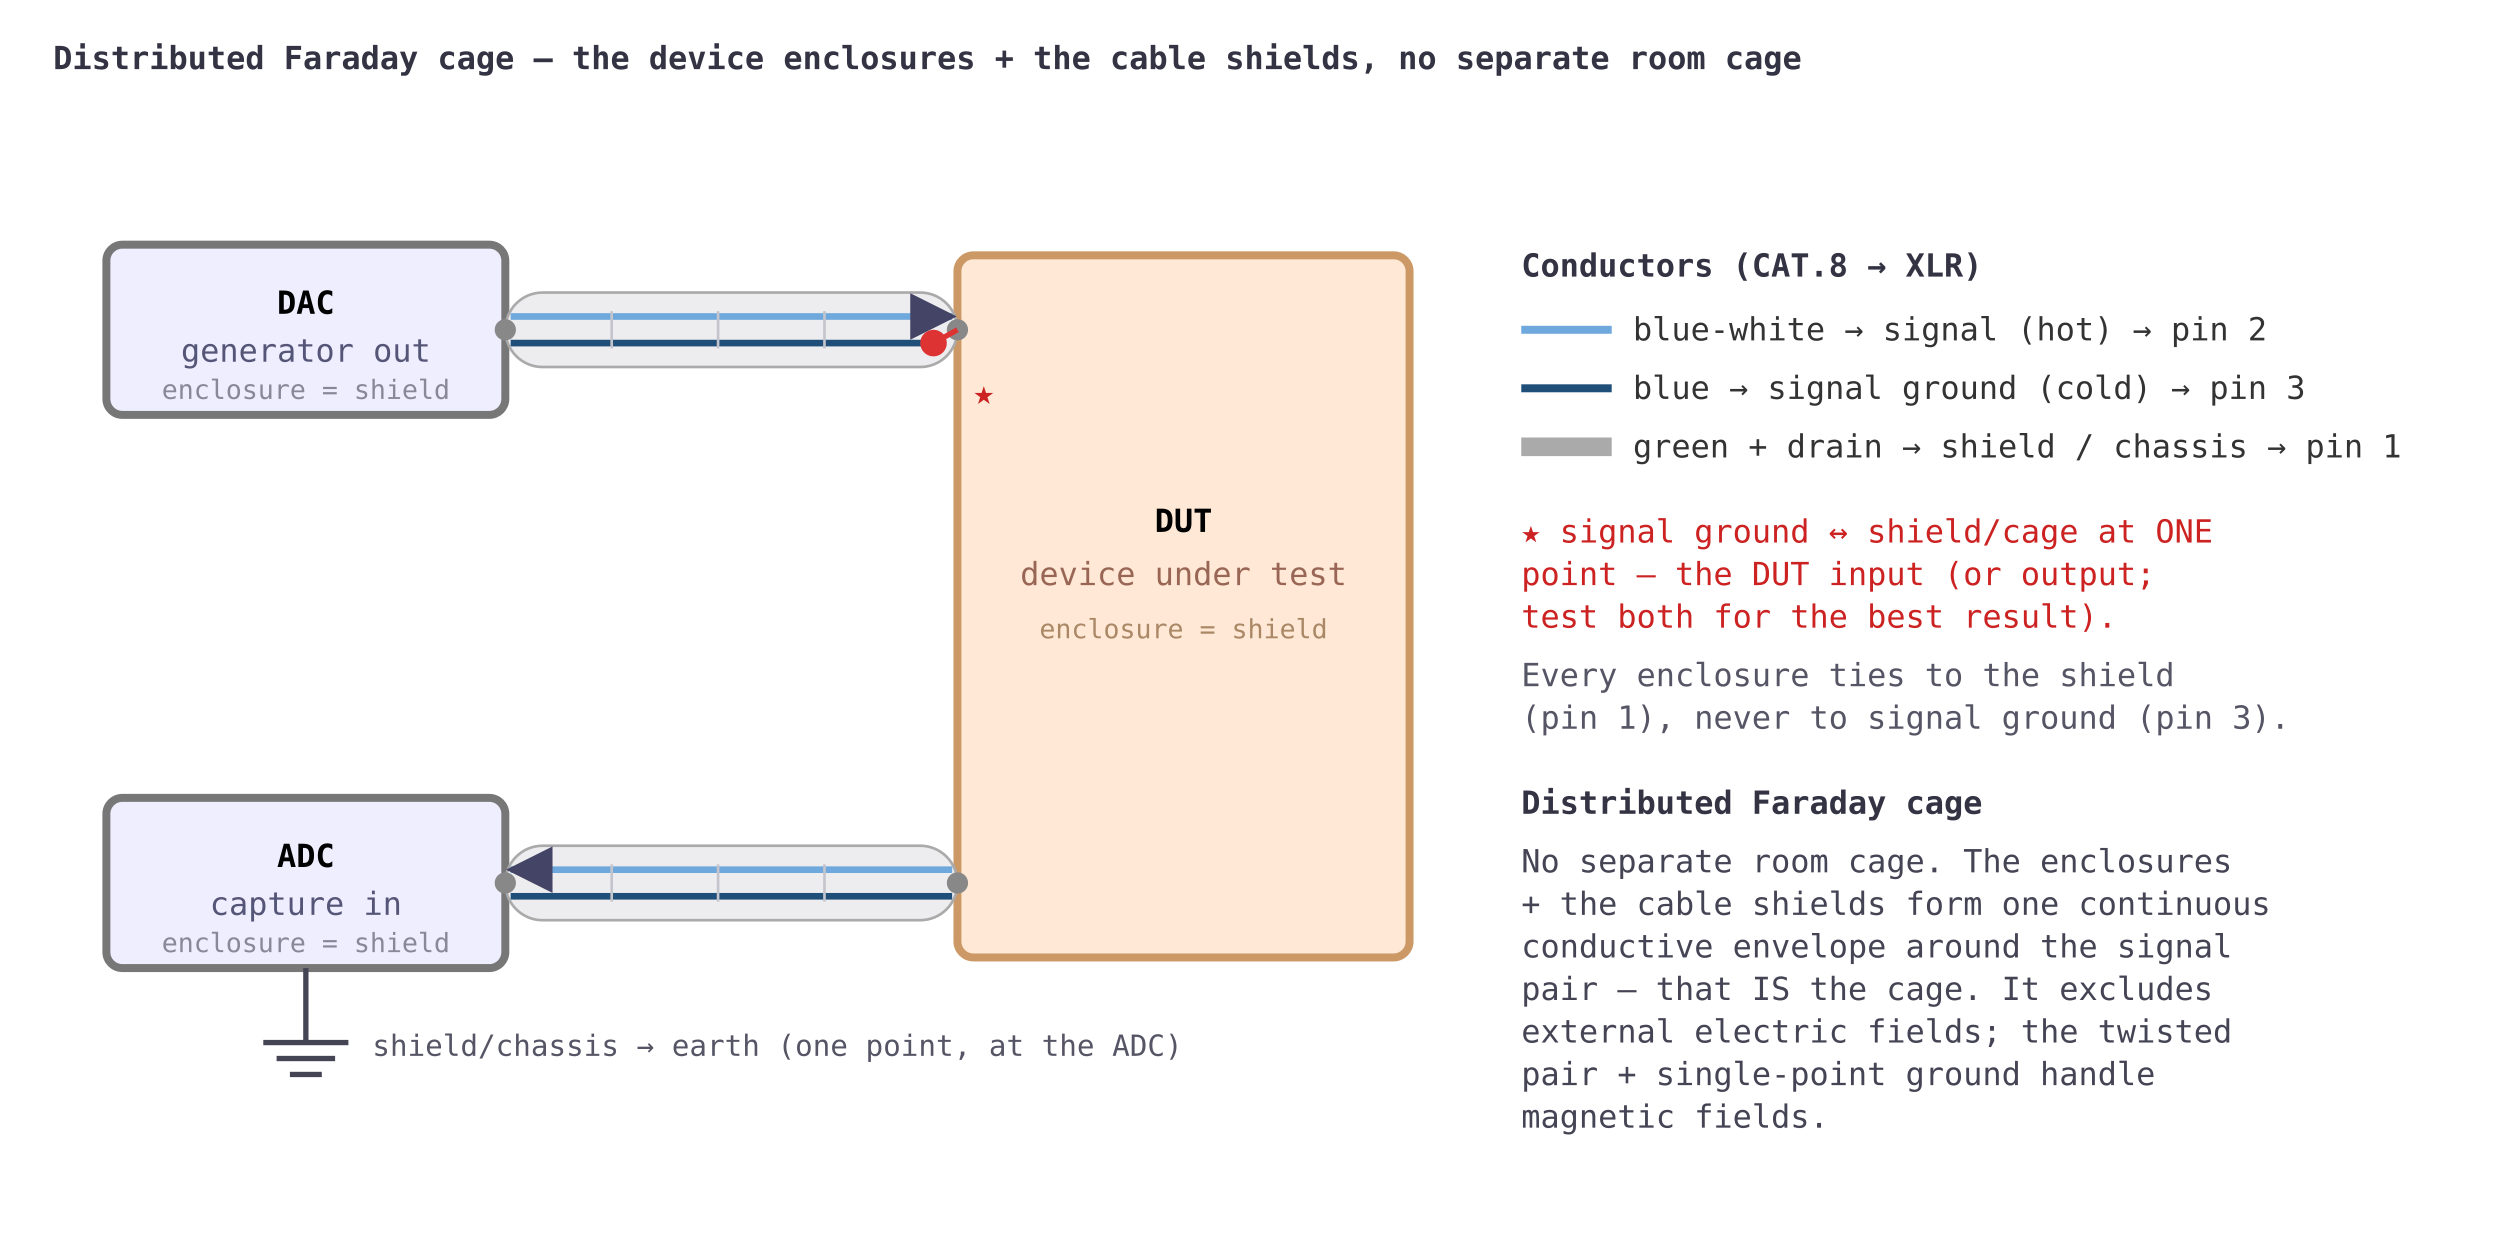
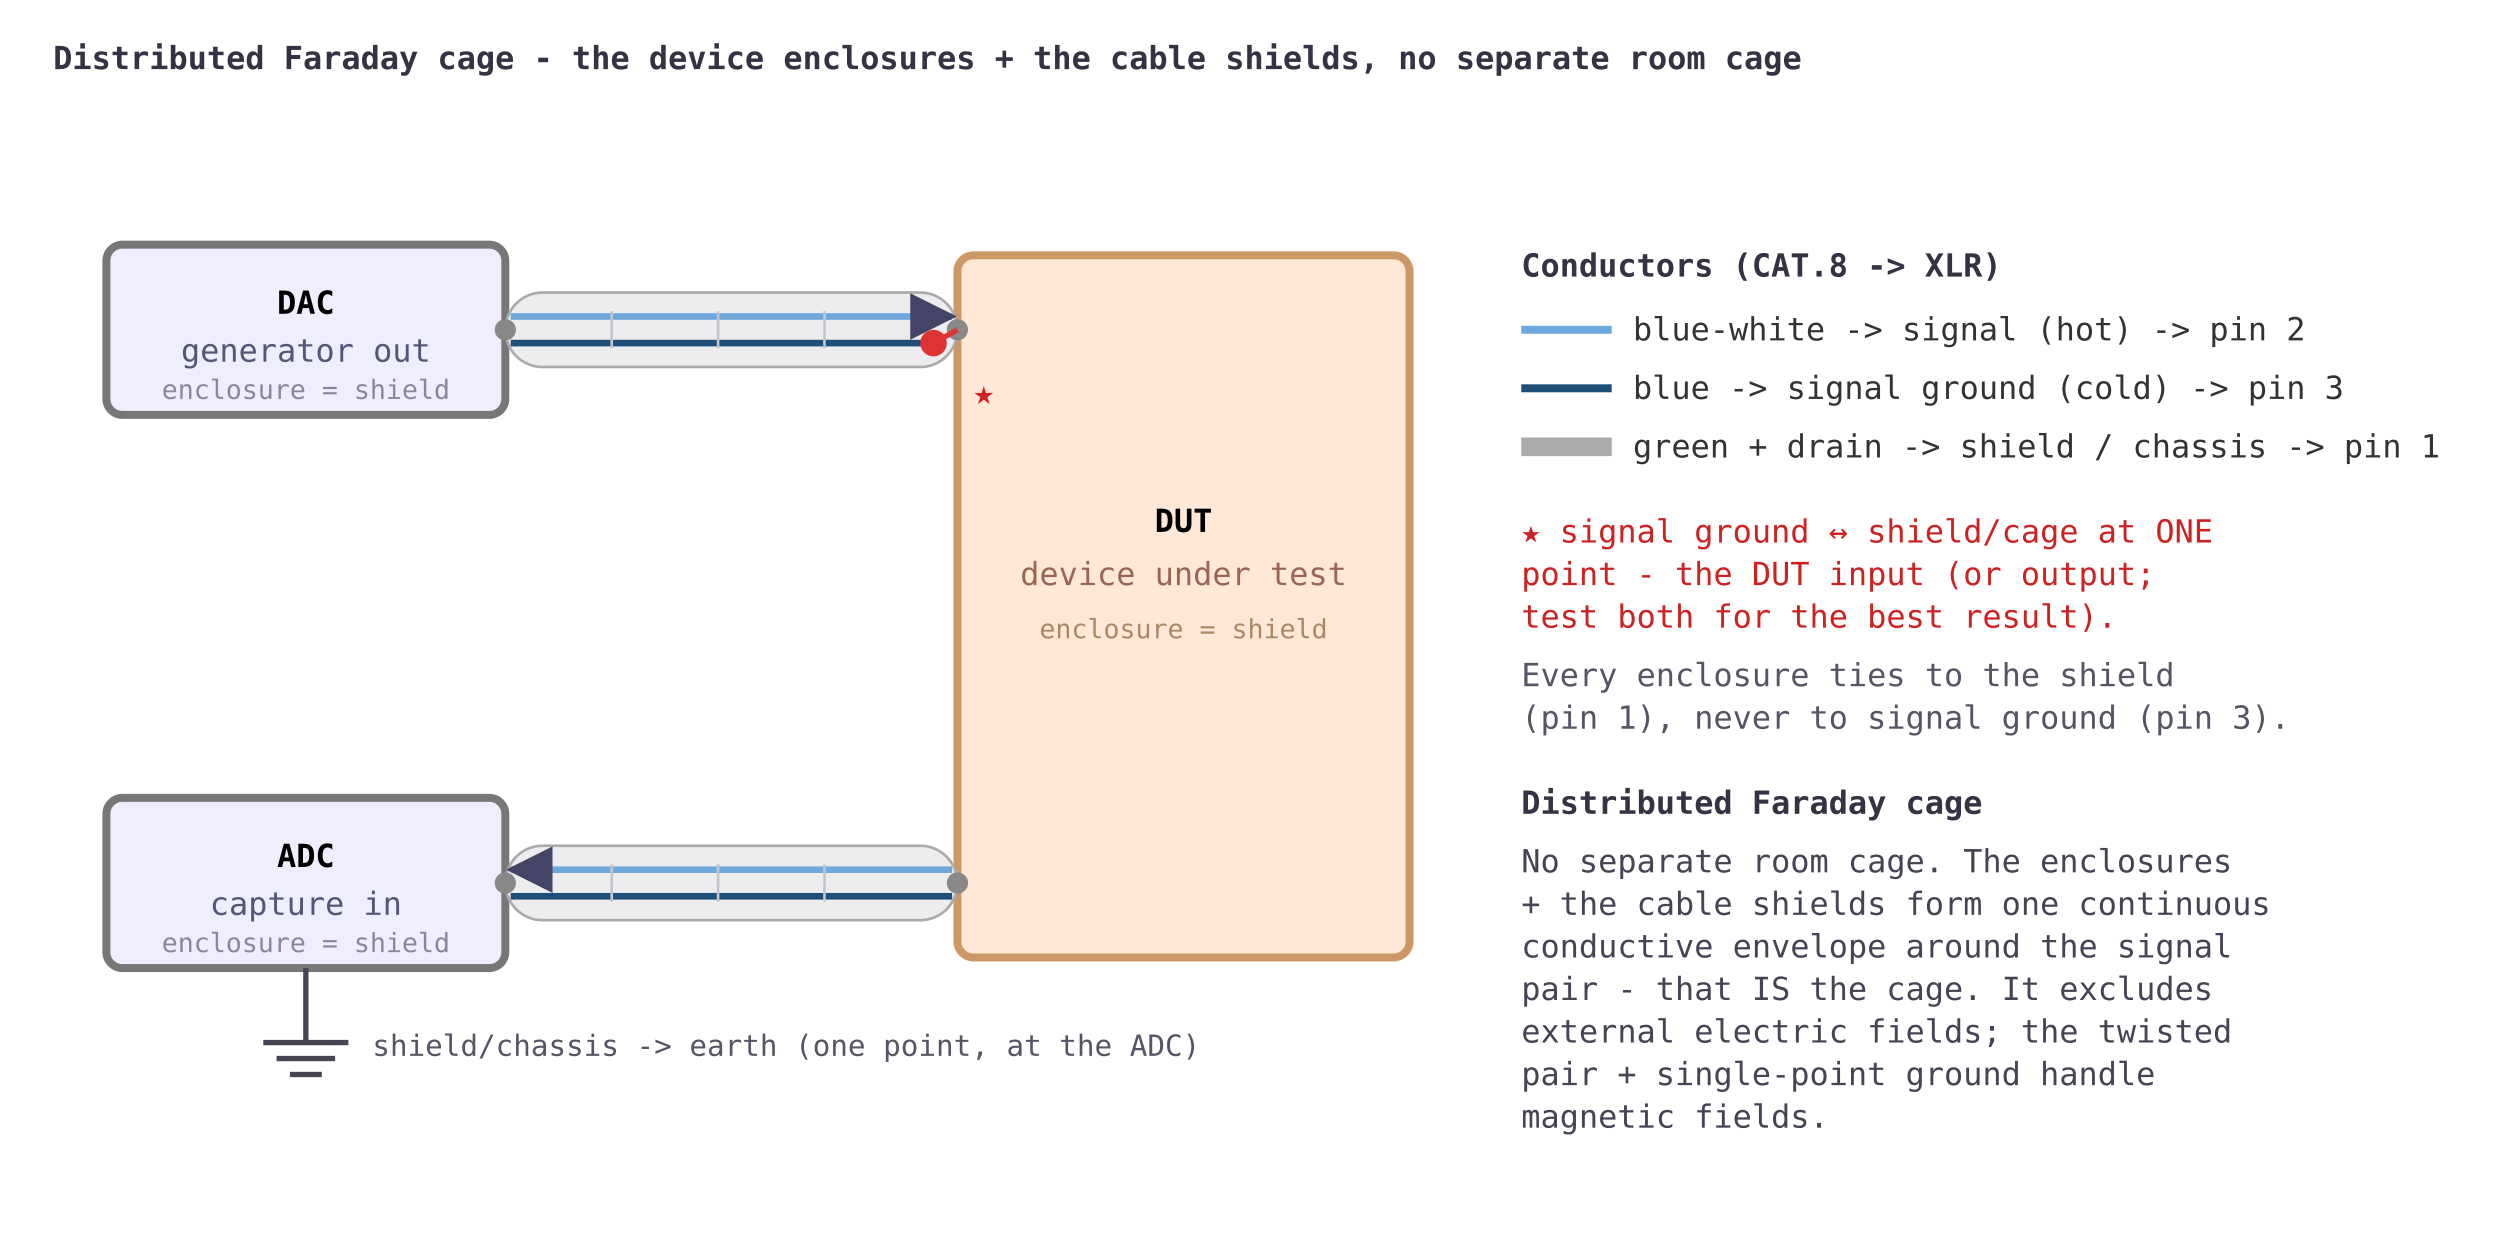
<svg xmlns="http://www.w3.org/2000/svg" viewBox="0 0 940 470" width="100%" font-family="Consolas, Menlo, monospace" font-size="12">
  <defs>
    <marker id="arr" viewBox="0 0 10 10" refX="9" refY="5" markerWidth="7" markerHeight="7" orient="auto">
      <path d="M 0 0 L 10 5 L 0 10 z" fill="#446" />
    </marker>
  </defs>
-   <text x="20" y="26" font-weight="bold" fill="#334">Distributed Faraday cage — the device enclosures + the cable shields, no separate room cage</text>
+   <text x="20" y="26" font-weight="bold" fill="#334">Distributed Faraday cage - the device enclosures + the cable shields, no separate room cage</text>
  <rect x="40" y="92" width="150" height="64" rx="6" fill="#eef" stroke="#777" stroke-width="3" />
  <text x="115" y="118" text-anchor="middle" font-weight="bold">DAC</text>
  <text x="115" y="136" text-anchor="middle" fill="#557">generator out</text>
  <text x="115" y="150" text-anchor="middle" fill="#889" font-size="10">enclosure = shield</text>
  <rect x="40" y="300" width="150" height="64" rx="6" fill="#eef" stroke="#777" stroke-width="3" />
  <text x="115" y="326" text-anchor="middle" font-weight="bold">ADC</text>
  <text x="115" y="344" text-anchor="middle" fill="#557">capture in</text>
  <text x="115" y="358" text-anchor="middle" fill="#889" font-size="10">enclosure = shield</text>
  <rect x="360" y="96" width="170" height="264" rx="6" fill="#ffe9d6" stroke="#c96" stroke-width="3" />
  <text x="445" y="200" text-anchor="middle" font-weight="bold">DUT</text>
  <text x="445" y="220" text-anchor="middle" fill="#965">device under test</text>
  <text x="445" y="240" text-anchor="middle" fill="#a86" font-size="10">enclosure = shield</text>
  <rect x="190" y="110" width="170" height="28" rx="14" fill="#ededf0" stroke="#aaa" />
  <line x1="192" y1="119" x2="358" y2="119" stroke="#6fa8dc" stroke-width="2.5" marker-end="url(#arr)" />
  <line x1="192" y1="129" x2="351" y2="129" stroke="#1f4e79" stroke-width="2.5" />
  <g stroke="#c4c4cc" stroke-width="1">
    <line x1="230" y1="117" x2="230" y2="131" />
    <line x1="270" y1="117" x2="270" y2="131" />
    <line x1="310" y1="117" x2="310" y2="131" />
  </g>
  <rect x="190" y="318" width="170" height="28" rx="14" fill="#ededf0" stroke="#aaa" />
  <line x1="358" y1="327" x2="192" y2="327" stroke="#6fa8dc" stroke-width="2.5" marker-end="url(#arr)" />
  <line x1="358" y1="337" x2="192" y2="337" stroke="#1f4e79" stroke-width="2.5" />
  <g stroke="#c4c4cc" stroke-width="1">
    <line x1="230" y1="325" x2="230" y2="339" />
    <line x1="270" y1="325" x2="270" y2="339" />
    <line x1="310" y1="325" x2="310" y2="339" />
  </g>
  <circle cx="190" cy="124" r="4" fill="#888" />
  <circle cx="360" cy="124" r="4" fill="#888" />
  <circle cx="190" cy="332" r="4" fill="#888" />
  <circle cx="360" cy="332" r="4" fill="#888" />
  <line x1="351" y1="129" x2="360" y2="124" stroke="#d33" stroke-width="2" />
  <circle cx="351" cy="129" r="5" fill="#d33" />
  <text x="366" y="152" fill="#c22" font-weight="bold" font-size="13">★</text>
  <line x1="115" y1="364" x2="115" y2="392" stroke="#445" stroke-width="2" />
  <line x1="99" y1="392" x2="131" y2="392" stroke="#445" stroke-width="2" />
  <line x1="104" y1="398" x2="126" y2="398" stroke="#445" stroke-width="2" />
  <line x1="109" y1="404" x2="121" y2="404" stroke="#445" stroke-width="2" />
-   <text x="140" y="397" fill="#556" font-size="11">shield/chassis → earth (one point, at the ADC)</text>
-   <text x="572" y="104" font-weight="bold" fill="#334">Conductors (CAT.8 → XLR)</text>
+   <text x="140" y="397" fill="#556" font-size="11">shield/chassis -&gt; earth (one point, at the ADC)</text>
+   <text x="572" y="104" font-weight="bold" fill="#334">Conductors (CAT.8 -&gt; XLR)</text>
  <line x1="572" y1="124" x2="606" y2="124" stroke="#6fa8dc" stroke-width="3" />
-   <text x="614" y="128" fill="#333">blue-white → signal (hot) → pin 2</text>
+   <text x="614" y="128" fill="#333">blue-white -&gt; signal (hot) -&gt; pin 2</text>
  <line x1="572" y1="146" x2="606" y2="146" stroke="#1f4e79" stroke-width="3" />
-   <text x="614" y="150" fill="#333">blue → signal ground (cold) → pin 3</text>
+   <text x="614" y="150" fill="#333">blue -&gt; signal ground (cold) -&gt; pin 3</text>
  <line x1="572" y1="168" x2="606" y2="168" stroke="#aaa" stroke-width="7" />
-   <text x="614" y="172" fill="#333">green + drain → shield / chassis → pin 1</text>
+   <text x="614" y="172" fill="#333">green + drain -&gt; shield / chassis -&gt; pin 1</text>
  <text x="572" y="204" fill="#c22">
    <tspan font-weight="bold">★</tspan> signal ground ↔ shield/cage at ONE</text>
-   <text x="572" y="220" fill="#c22">point — the DUT input (or output;</text>
+   <text x="572" y="220" fill="#c22">point - the DUT input (or output;</text>
  <text x="572" y="236" fill="#c22">test both for the best result).</text>
  <text x="572" y="258" fill="#556">Every enclosure ties to the shield</text>
  <text x="572" y="274" fill="#556">(pin 1), never to signal ground (pin 3).</text>
  <text x="572" y="306" font-weight="bold" fill="#334">Distributed Faraday cage</text>
  <text x="572" y="328" fill="#445">No separate room cage. The enclosures</text>
  <text x="572" y="344" fill="#445">+ the cable shields form one continuous</text>
  <text x="572" y="360" fill="#445">conductive envelope around the signal</text>
-   <text x="572" y="376" fill="#445">pair — that IS the cage. It excludes</text>
+   <text x="572" y="376" fill="#445">pair - that IS the cage. It excludes</text>
  <text x="572" y="392" fill="#445">external electric fields; the twisted</text>
  <text x="572" y="408" fill="#445">pair + single-point ground handle</text>
  <text x="572" y="424" fill="#445">magnetic fields.</text>
</svg>
